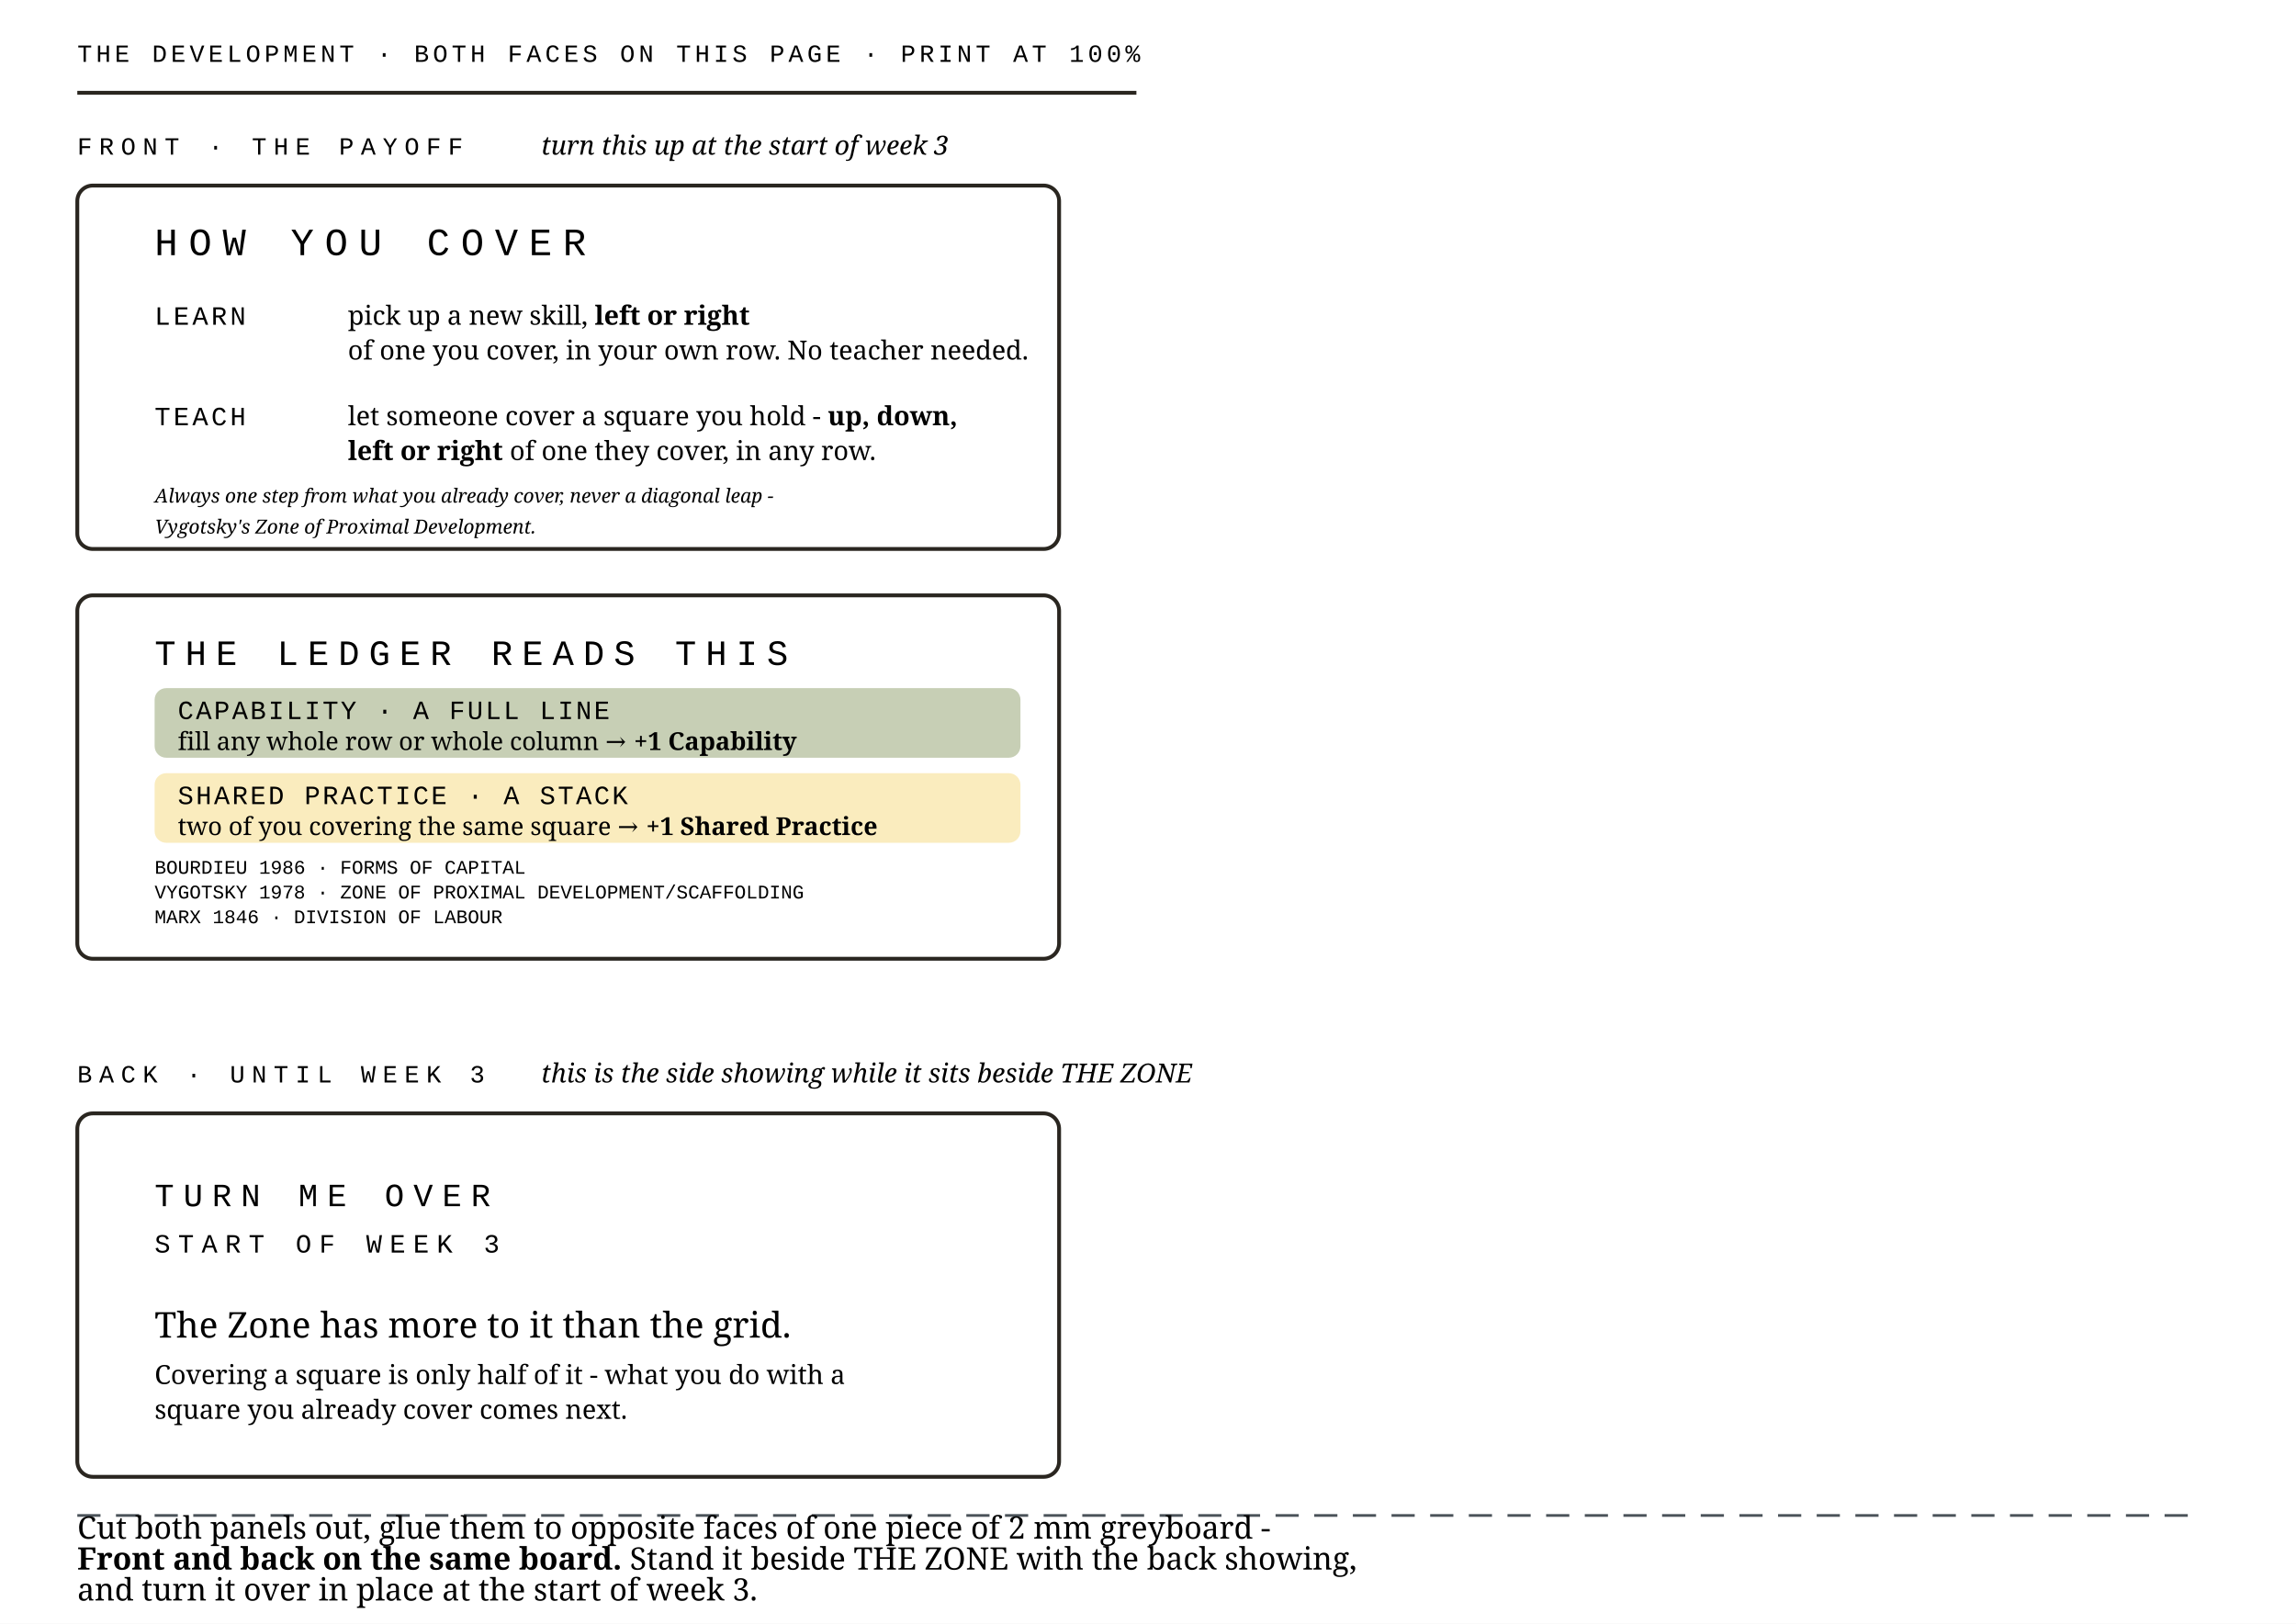
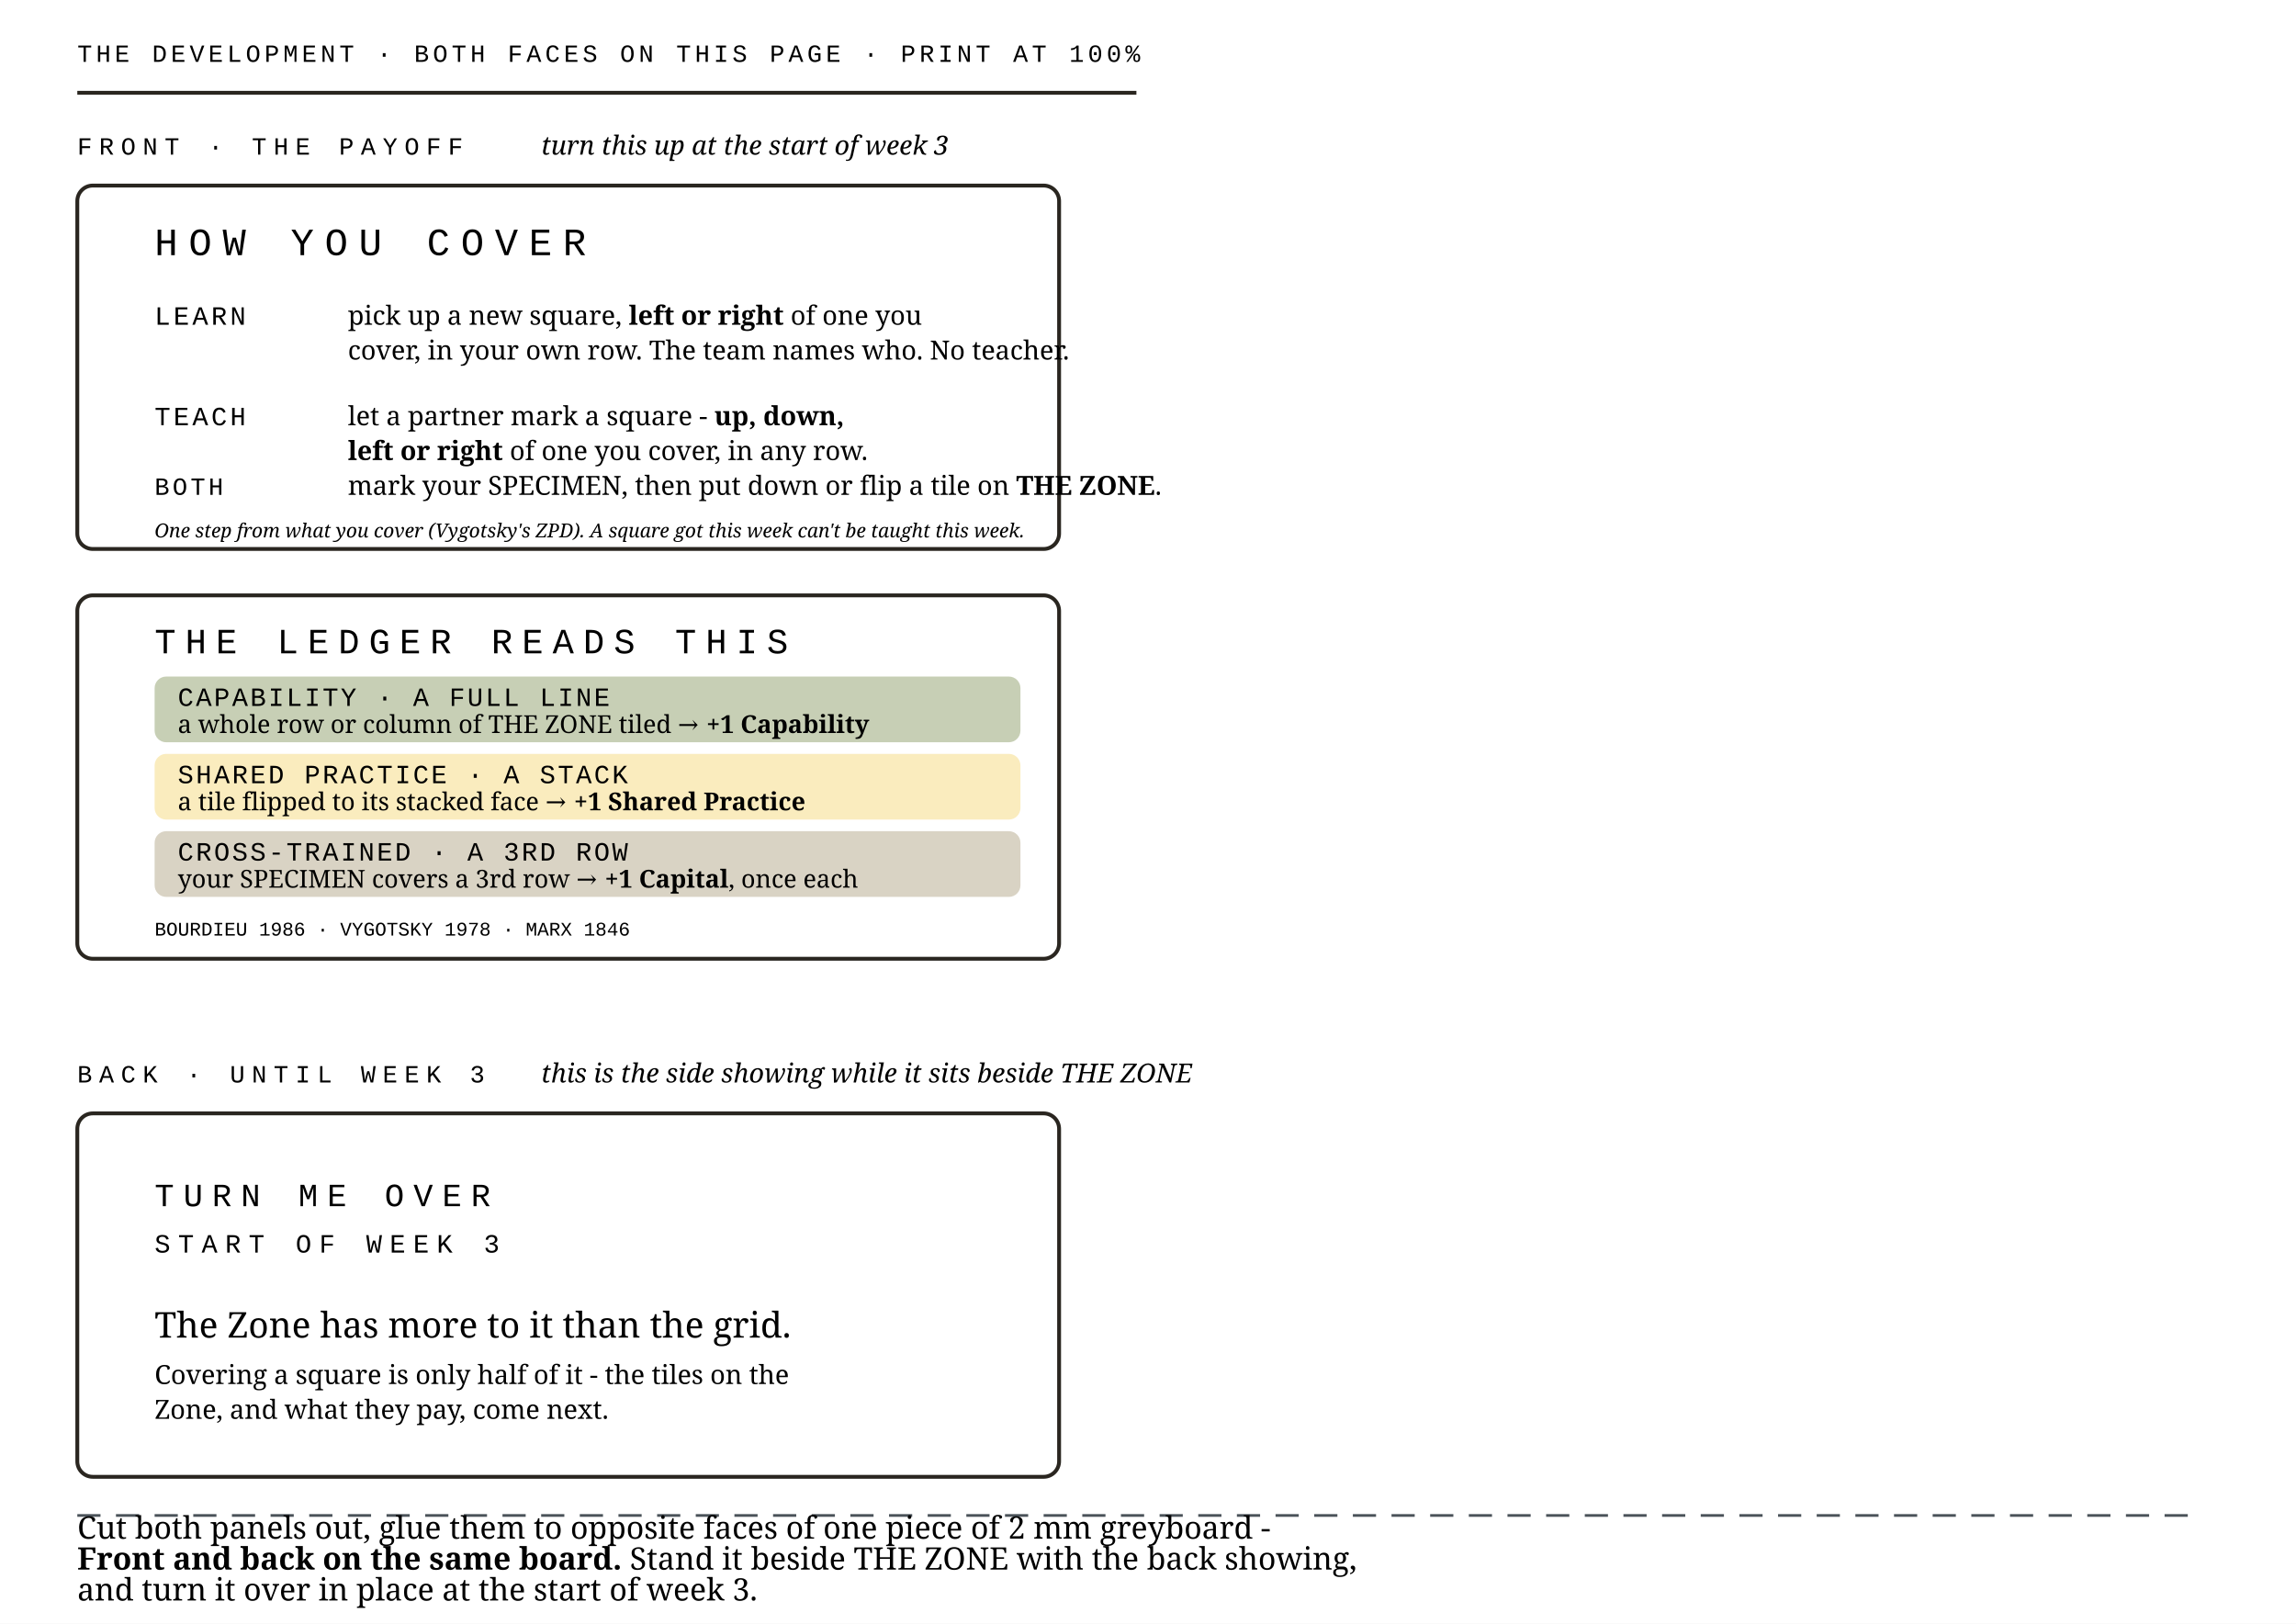
<svg xmlns="http://www.w3.org/2000/svg" width="297mm" height="210mm" viewBox="0 0 297 210">
  <style>
  .s { font-family:"EB Garamond",Garamond,Georgia,serif; fill:#000000; }
  .m { font-family:"IBM Plex Mono","Courier New",monospace; fill:#000000; }
  .r { stroke:#2A2620; stroke-width:.5; fill:none; }
  .q { fill:#000000; }
  .cut { fill:none; stroke:#4A5259; stroke-width:.35; stroke-dasharray:3 2; }
</style>
  <rect width="297" height="210" fill="#FFFFFF" />
  <text x="10" y="8" class="m" font-size="3.2" letter-spacing=".5">THE DEVELOPMENT · BOTH FACES ON THIS PAGE · PRINT AT 100%</text>
  <line x1="10" y1="12" x2="147" y2="12" class="r" />
  <text x="10" y="20" class="m" font-size="3.2" letter-spacing=".9">FRONT · THE PAYOFF</text>
  <text x="70" y="20" class="s" font-size="3.4" font-style="italic">turn this up at the start of week 3</text>
  <g id="the-development-front" transform="translate(0,4)">
    <rect x="10" y="20" width="127" height="47" rx="2" class="r" />
    <text x="20" y="29" class="m" font-size="5" letter-spacing="1.4">HOW YOU COVER</text>
    <text x="20" y="38" class="m" font-size="3.4" letter-spacing=".4">LEARN</text>
-     <text x="45" y="38" class="s" font-size="3.4">pick up a new skill, <tspan font-weight="bold">left or right</tspan>
-     </text>
-     <text x="45" y="42.5" class="s" font-size="3.4">of one you cover, in your own row. No teacher needed.</text>
+     <text x="45" y="38" class="s" font-size="3.4">pick up a new square, <tspan font-weight="bold">left or right</tspan> of one you</text>
+     <text x="45" y="42.5" class="s" font-size="3.4">cover, in your own row. The team names who. No teacher.</text>
    <text x="20" y="51" class="m" font-size="3.4" letter-spacing=".4">TEACH</text>
-     <text x="45" y="51" class="s" font-size="3.4">let someone cover a square you hold - <tspan font-weight="bold">up, down,</tspan>
+     <text x="45" y="51" class="s" font-size="3.4">let a partner mark a square - <tspan font-weight="bold">up, down,</tspan>
    </text>
    <text x="45" y="55.5" class="s" font-size="3.4">
-       <tspan font-weight="bold">left or right</tspan> of one they cover, in any row.</text>
-     <text x="20" y="61" class="s q" font-size="2.5" font-style="italic">Always one step from what you already cover, never a diagonal leap -</text>
-     <text x="20" y="65" class="s q" font-size="2.5" font-style="italic">Vygotsky's Zone of Proximal Development.</text>
+       <tspan font-weight="bold">left or right</tspan> of one you cover, in any row.</text>
+     <text x="20" y="60" class="m" font-size="3.2" letter-spacing=".4">BOTH</text>
+     <text x="45" y="60" class="s" font-size="3.4">mark your SPECIMEN, then put down or flip a tile on <tspan font-weight="bold">THE ZONE</tspan>.</text>
+     <text x="20" y="65.5" class="s q" font-size="2.5" font-style="italic">One step from what you cover (Vygotsky's ZPD). A square got this week can't be taught this week.</text>
    <rect x="10" y="73" width="127" height="47" rx="2" class="r" />
-     <text x="20" y="82" class="m" font-size="4.6" letter-spacing="1.2">THE LEDGER READS THIS</text>
-     <rect x="20" y="85" width="112" height="9" rx="1.5" fill="#C7CFB5" />
-     <text x="23" y="89" class="m" font-size="3.4" letter-spacing=".3">CAPABILITY · A FULL LINE</text>
-     <text x="23" y="93" class="s" font-size="3.2">fill any whole row or whole column → <tspan font-weight="bold">+1 Capability</tspan>
+     <text x="20" y="80.5" class="m" font-size="4.6" letter-spacing="1.2">THE LEDGER READS THIS</text>
+     <rect x="20" y="83.5" width="112" height="8.5" rx="1.5" fill="#C7CFB5" />
+     <text x="23" y="87.3" class="m" font-size="3.4" letter-spacing=".3">CAPABILITY · A FULL LINE</text>
+     <text x="23" y="90.8" class="s" font-size="3.2">a whole row or column of THE ZONE tiled → <tspan font-weight="bold">+1 Capability</tspan>
    </text>
-     <rect x="20" y="96" width="112" height="9" rx="1.5" fill="#FAECBE" />
-     <text x="23" y="100" class="m" font-size="3.4" letter-spacing=".3">SHARED PRACTICE · A STACK</text>
-     <text x="23" y="104" class="s" font-size="3.2">two of you covering the same square → <tspan font-weight="bold">+1 Shared Practice</tspan>
+     <rect x="20" y="93.5" width="112" height="8.5" rx="1.5" fill="#FAECBE" />
+     <text x="23" y="97.3" class="m" font-size="3.4" letter-spacing=".3">SHARED PRACTICE · A STACK</text>
+     <text x="23" y="100.8" class="s" font-size="3.2">a tile flipped to its stacked face → <tspan font-weight="bold">+1 Shared Practice</tspan>
    </text>
-     <text x="20" y="109" class="m q" font-size="2.5">
-       <tspan x="20" dy="0">BOURDIEU 1986 · FORMS OF CAPITAL</tspan>
-       <tspan x="20" dy="3.2">VYGOTSKY 1978 · ZONE OF PROXIMAL DEVELOPMENT/SCAFFOLDING</tspan>
-       <tspan x="20" dy="3.2">MARX 1846 · DIVISION OF LABOUR</tspan>
-     </text>
+     <rect x="20" y="103.5" width="112" height="8.5" rx="1.5" fill="#D9D3C4" />
+     <text x="23" y="107.3" class="m" font-size="3.4" letter-spacing=".3">CROSS-TRAINED · A 3RD ROW</text>
+     <text x="23" y="110.8" class="s" font-size="3.2">your SPECIMEN covers a 3rd row → <tspan font-weight="bold">+1 Capital</tspan>, once each</text>
+     <text x="20" y="117" class="m q" font-size="2.5">BOURDIEU 1986 · VYGOTSKY 1978 · MARX 1846</text>
  </g>
  <text x="10" y="140" class="m" font-size="3.2" letter-spacing=".9">BACK · UNTIL WEEK 3</text>
  <text x="70" y="140" class="s" font-size="3.4" font-style="italic">this is the side showing while it sits beside THE ZONE</text>
  <g id="the-development-back" transform="translate(0,124)">
    <rect x="10" y="20" width="127" height="47" rx="2" class="r" />
    <text x="20" y="32" class="m q" font-size="4.2" letter-spacing="1.2">TURN ME OVER</text>
    <text x="20" y="38" class="m q" font-size="3.4" letter-spacing="1">START OF WEEK 3</text>
    <text x="20" y="49" class="s" font-size="4.6">The Zone has more to it than the grid.</text>
-     <text x="20" y="55" class="s" font-size="3.4">Covering a square is only half of it - what you do with a</text>
-     <text x="20" y="59.5" class="s" font-size="3.4">square you already cover comes next.</text>
+     <text x="20" y="55" class="s" font-size="3.4">Covering a square is only half of it - the tiles on the</text>
+     <text x="20" y="59.5" class="s" font-size="3.4">Zone, and what they pay, come next.</text>
  </g>
  <line x1="10" y1="196" x2="285" y2="196" class="cut" />
  <text x="10" y="199" class="s" font-size="4">Cut both panels out, glue them to opposite faces of one piece of 2 mm greyboard -</text>
  <text x="10" y="203" class="s" font-size="4">
    <tspan font-weight="bold">Front and back on the same board.</tspan> Stand it beside THE ZONE with the back showing,</text>
  <text x="10" y="207" class="s" font-size="4">and turn it over in place at the start of week 3.</text>
</svg>
